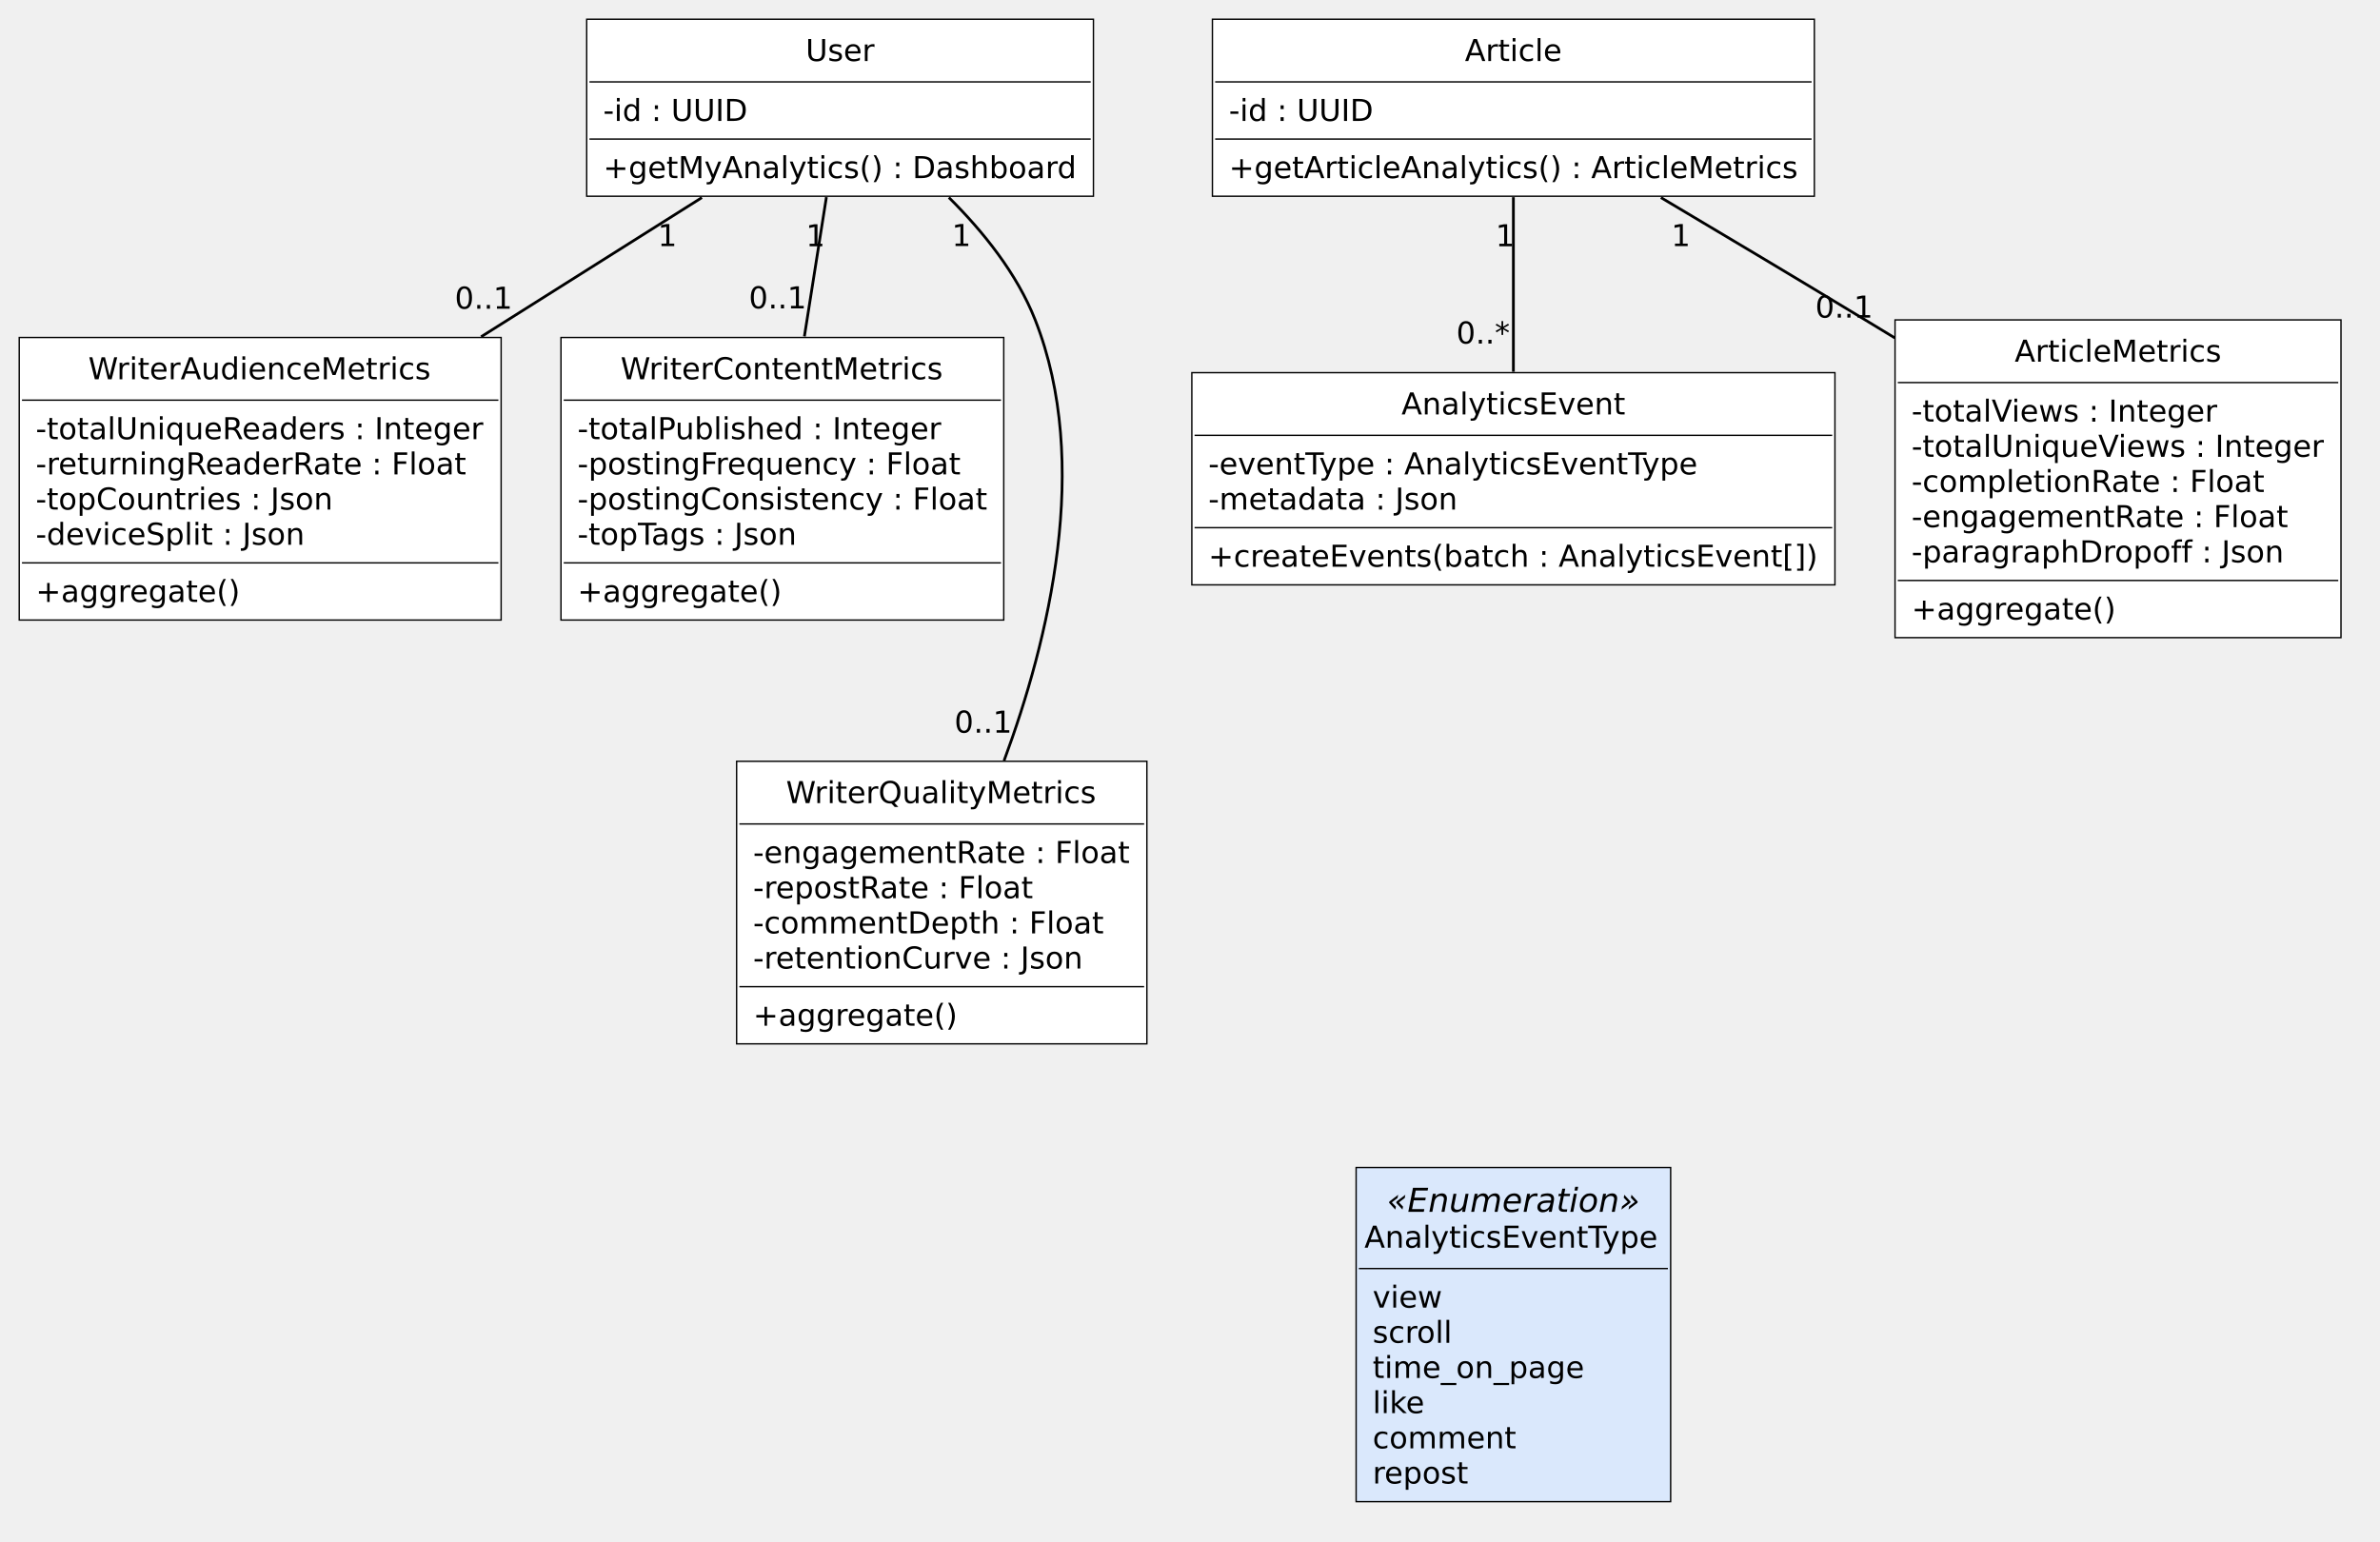
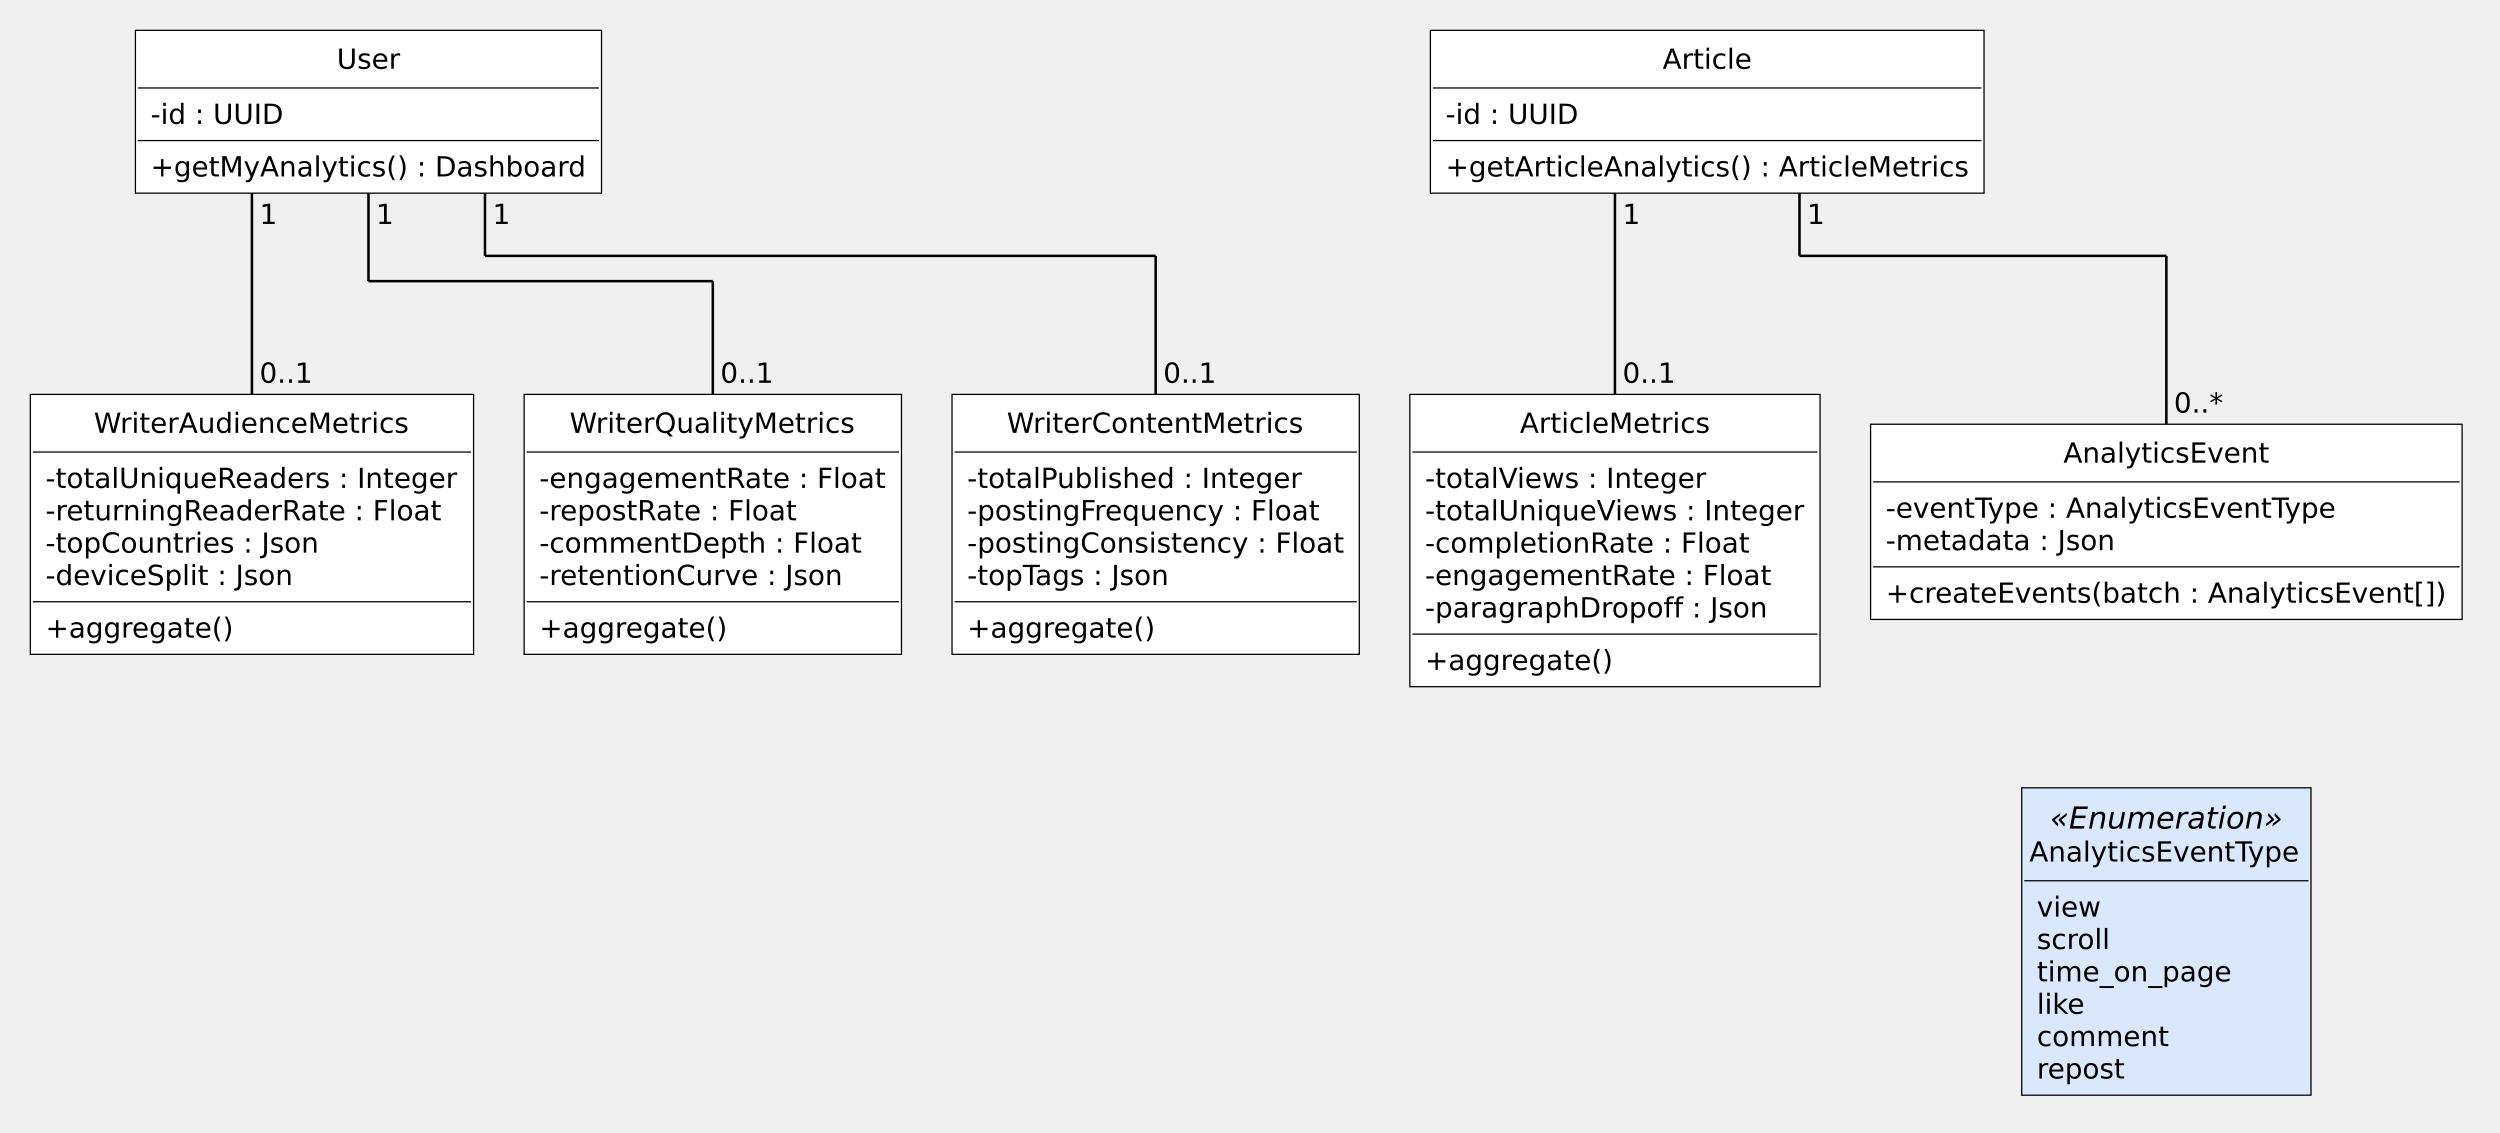
- <svg xmlns="http://www.w3.org/2000/svg" contentStyleType="text/css" data-diagram-type="CLASS" height="561px" preserveAspectRatio="none" style="width:866px;height:561px;background:#FFFFFF;" version="1.1" viewBox="0 0 866 561" width="866px" zoomAndPan="magnify">
+ <svg xmlns="http://www.w3.org/2000/svg" contentStyleType="text/css" data-diagram-type="CLASS" height="448px" preserveAspectRatio="none" style="width:989px;height:448px;background:#FFFFFF;" version="1.1" viewBox="0 0 989 448" width="989px" zoomAndPan="magnify">
  <defs />
  <g>
-     <g class="entity" data-qualified-name="User" data-source-line="9" id="ent0001">
-       <rect fill="#FFFFFF" height="64.414" style="stroke:#000000;stroke-width:0.5;" width="184.385" x="213.48" y="7" />
-       <text fill="#000000" font-family="DejaVu Sans" font-size="11" lengthAdjust="spacing" textLength="25.072" x="293.137" y="22.21">User</text>
-       <line style="stroke:#000000;stroke-width:0.5;" x1="214.48" x2="396.865" y1="29.805" y2="29.805" />
-       <text fill="#000000" font-family="DejaVu Sans" font-size="11" lengthAdjust="spacing" textLength="52.524" x="219.48" y="44.015">-id : UUID</text>
-       <line style="stroke:#000000;stroke-width:0.5;" x1="214.48" x2="396.865" y1="50.609" y2="50.609" />
-       <text fill="#000000" font-family="DejaVu Sans" font-size="11" lengthAdjust="spacing" textLength="172.385" x="219.48" y="64.82">+getMyAnalytics() : Dashboard</text>
+     <g class="entity" data-qualified-name="User" data-source-line="8" id="ent0001">
+       <rect fill="#FFFFFF" height="64.414" style="stroke:#000000;stroke-width:0.5;" width="184.385" x="53.577" y="12" />
+       <text fill="#000000" font-family="DejaVu Sans" font-size="11" lengthAdjust="spacing" textLength="25.072" x="133.233" y="27.21">User</text>
+       <line style="stroke:#000000;stroke-width:0.5;" x1="54.577" x2="236.962" y1="34.805" y2="34.805" />
+       <text fill="#000000" font-family="DejaVu Sans" font-size="11" lengthAdjust="spacing" textLength="52.524" x="59.577" y="49.015">-id : UUID</text>
+       <line style="stroke:#000000;stroke-width:0.5;" x1="54.577" x2="236.962" y1="55.609" y2="55.609" />
+       <text fill="#000000" font-family="DejaVu Sans" font-size="11" lengthAdjust="spacing" textLength="172.385" x="59.577" y="69.82">+getMyAnalytics() : Dashboard</text>
    </g>
-     <g class="entity" data-qualified-name="Article" data-source-line="13" id="ent0002">
-       <rect fill="#FFFFFF" height="64.414" style="stroke:#000000;stroke-width:0.5;" width="219.018" x="441.16" y="7" />
-       <text fill="#000000" font-family="DejaVu Sans" font-size="11" lengthAdjust="spacing" textLength="35.288" x="533.025" y="22.21">Article</text>
-       <line style="stroke:#000000;stroke-width:0.5;" x1="442.16" x2="659.178" y1="29.805" y2="29.805" />
-       <text fill="#000000" font-family="DejaVu Sans" font-size="11" lengthAdjust="spacing" textLength="52.524" x="447.16" y="44.015">-id : UUID</text>
-       <line style="stroke:#000000;stroke-width:0.5;" x1="442.16" x2="659.178" y1="50.609" y2="50.609" />
-       <text fill="#000000" font-family="DejaVu Sans" font-size="11" lengthAdjust="spacing" textLength="207.018" x="447.16" y="64.82">+getArticleAnalytics() : ArticleMetrics</text>
+     <g class="entity" data-qualified-name="Article" data-source-line="12" id="ent0002">
+       <rect fill="#FFFFFF" height="64.414" style="stroke:#000000;stroke-width:0.5;" width="219.018" x="565.865" y="12" />
+       <text fill="#000000" font-family="DejaVu Sans" font-size="11" lengthAdjust="spacing" textLength="35.288" x="657.73" y="27.21">Article</text>
+       <line style="stroke:#000000;stroke-width:0.5;" x1="566.865" x2="783.883" y1="34.805" y2="34.805" />
+       <text fill="#000000" font-family="DejaVu Sans" font-size="11" lengthAdjust="spacing" textLength="52.524" x="571.865" y="49.015">-id : UUID</text>
+       <line style="stroke:#000000;stroke-width:0.5;" x1="566.865" x2="783.883" y1="55.609" y2="55.609" />
+       <text fill="#000000" font-family="DejaVu Sans" font-size="11" lengthAdjust="spacing" textLength="207.018" x="571.865" y="69.82">+getArticleAnalytics() : ArticleMetrics</text>
    </g>
-     <g class="entity" data-qualified-name="AnalyticsEvent" data-source-line="17" id="ent0003">
-       <rect fill="#FFFFFF" height="77.219" style="stroke:#000000;stroke-width:0.5;" width="234.003" x="433.67" y="135.62" />
-       <text fill="#000000" font-family="DejaVu Sans" font-size="11" lengthAdjust="spacing" textLength="81.463" x="509.94" y="150.83">AnalyticsEvent</text>
-       <line style="stroke:#000000;stroke-width:0.5;" x1="434.67" x2="666.673" y1="158.425" y2="158.425" />
-       <text fill="#000000" font-family="DejaVu Sans" font-size="11" lengthAdjust="spacing" textLength="181.419" x="439.67" y="172.635">-eventType : AnalyticsEventType</text>
-       <text fill="#000000" font-family="DejaVu Sans" font-size="11" lengthAdjust="spacing" textLength="90.659" x="439.67" y="185.44">-metadata : Json</text>
-       <line style="stroke:#000000;stroke-width:0.5;" x1="434.67" x2="666.673" y1="192.034" y2="192.034" />
-       <text fill="#000000" font-family="DejaVu Sans" font-size="11" lengthAdjust="spacing" textLength="222.003" x="439.67" y="206.244">+createEvents(batch : AnalyticsEvent[])</text>
+     <g class="entity" data-qualified-name="AnalyticsEvent" data-source-line="16" id="ent0003">
+       <rect fill="#FFFFFF" height="77.219" style="stroke:#000000;stroke-width:0.5;" width="234.003" x="740.005" y="167.828" />
+       <text fill="#000000" font-family="DejaVu Sans" font-size="11" lengthAdjust="spacing" textLength="81.463" x="816.275" y="183.039">AnalyticsEvent</text>
+       <line style="stroke:#000000;stroke-width:0.5;" x1="741.005" x2="973.008" y1="190.633" y2="190.633" />
+       <text fill="#000000" font-family="DejaVu Sans" font-size="11" lengthAdjust="spacing" textLength="181.419" x="746.005" y="204.843">-eventType : AnalyticsEventType</text>
+       <text fill="#000000" font-family="DejaVu Sans" font-size="11" lengthAdjust="spacing" textLength="90.659" x="746.005" y="217.648">-metadata : Json</text>
+       <line style="stroke:#000000;stroke-width:0.5;" x1="741.005" x2="973.008" y1="224.242" y2="224.242" />
+       <text fill="#000000" font-family="DejaVu Sans" font-size="11" lengthAdjust="spacing" textLength="222.003" x="746.005" y="238.453">+createEvents(batch : AnalyticsEvent[])</text>
    </g>
-     <g class="entity" data-qualified-name="ArticleMetrics" data-source-line="22" id="ent0004">
-       <rect fill="#FFFFFF" height="115.633" style="stroke:#000000;stroke-width:0.5;" width="162.267" x="689.54" y="116.42" />
-       <text fill="#000000" font-family="DejaVu Sans" font-size="11" lengthAdjust="spacing" textLength="75.217" x="733.065" y="131.63">ArticleMetrics</text>
-       <line style="stroke:#000000;stroke-width:0.5;" x1="690.54" x2="850.807" y1="139.225" y2="139.225" />
-       <text fill="#000000" font-family="DejaVu Sans" font-size="11" lengthAdjust="spacing" textLength="111.466" x="695.54" y="153.435">-totalViews : Integer</text>
-       <text fill="#000000" font-family="DejaVu Sans" font-size="11" lengthAdjust="spacing" textLength="150.267" x="695.54" y="166.24">-totalUniqueViews : Integer</text>
-       <text fill="#000000" font-family="DejaVu Sans" font-size="11" lengthAdjust="spacing" textLength="128.67" x="695.54" y="179.044">-completionRate : Float</text>
-       <text fill="#000000" font-family="DejaVu Sans" font-size="11" lengthAdjust="spacing" textLength="137.28" x="695.54" y="191.849">-engagementRate : Float</text>
-       <text fill="#000000" font-family="DejaVu Sans" font-size="11" lengthAdjust="spacing" textLength="135.711" x="695.54" y="204.654">-paragraphDropoff : Json</text>
-       <line style="stroke:#000000;stroke-width:0.5;" x1="690.54" x2="850.807" y1="211.248" y2="211.248" />
-       <text fill="#000000" font-family="DejaVu Sans" font-size="11" lengthAdjust="spacing" textLength="74.599" x="695.54" y="225.459">+aggregate()</text>
+     <g class="entity" data-qualified-name="ArticleMetrics" data-source-line="21" id="ent0004">
+       <rect fill="#FFFFFF" height="115.633" style="stroke:#000000;stroke-width:0.5;" width="162.267" x="557.738" y="156.023" />
+       <text fill="#000000" font-family="DejaVu Sans" font-size="11" lengthAdjust="spacing" textLength="75.217" x="601.263" y="171.234">ArticleMetrics</text>
+       <line style="stroke:#000000;stroke-width:0.5;" x1="558.738" x2="719.005" y1="178.828" y2="178.828" />
+       <text fill="#000000" font-family="DejaVu Sans" font-size="11" lengthAdjust="spacing" textLength="111.466" x="563.738" y="193.039">-totalViews : Integer</text>
+       <text fill="#000000" font-family="DejaVu Sans" font-size="11" lengthAdjust="spacing" textLength="150.267" x="563.738" y="205.843">-totalUniqueViews : Integer</text>
+       <text fill="#000000" font-family="DejaVu Sans" font-size="11" lengthAdjust="spacing" textLength="128.67" x="563.738" y="218.648">-completionRate : Float</text>
+       <text fill="#000000" font-family="DejaVu Sans" font-size="11" lengthAdjust="spacing" textLength="137.28" x="563.738" y="231.453">-engagementRate : Float</text>
+       <text fill="#000000" font-family="DejaVu Sans" font-size="11" lengthAdjust="spacing" textLength="135.711" x="563.738" y="244.257">-paragraphDropoff : Json</text>
+       <line style="stroke:#000000;stroke-width:0.5;" x1="558.738" x2="719.005" y1="250.852" y2="250.852" />
+       <text fill="#000000" font-family="DejaVu Sans" font-size="11" lengthAdjust="spacing" textLength="74.599" x="563.738" y="265.062">+aggregate()</text>
    </g>
-     <g class="entity" data-qualified-name="WriterAudienceMetrics" data-source-line="30" id="ent0005">
-       <rect fill="#FFFFFF" height="102.828" style="stroke:#000000;stroke-width:0.5;" width="175.346" x="7" y="122.82" />
-       <text fill="#000000" font-family="DejaVu Sans" font-size="11" lengthAdjust="spacing" textLength="125.077" x="32.135" y="138.03">WriterAudienceMetrics</text>
-       <line style="stroke:#000000;stroke-width:0.5;" x1="8" x2="181.346" y1="145.625" y2="145.625" />
-       <text fill="#000000" font-family="DejaVu Sans" font-size="11" lengthAdjust="spacing" textLength="163.346" x="13" y="159.835">-totalUniqueReaders : Integer</text>
-       <text fill="#000000" font-family="DejaVu Sans" font-size="11" lengthAdjust="spacing" textLength="157.803" x="13" y="172.64">-returningReaderRate : Float</text>
-       <text fill="#000000" font-family="DejaVu Sans" font-size="11" lengthAdjust="spacing" textLength="108.115" x="13" y="185.445">-topCountries : Json</text>
-       <text fill="#000000" font-family="DejaVu Sans" font-size="11" lengthAdjust="spacing" textLength="97.867" x="13" y="198.249">-deviceSplit : Json</text>
-       <line style="stroke:#000000;stroke-width:0.5;" x1="8" x2="181.346" y1="204.843" y2="204.843" />
-       <text fill="#000000" font-family="DejaVu Sans" font-size="11" lengthAdjust="spacing" textLength="74.599" x="13" y="219.054">+aggregate()</text>
+     <g class="entity" data-qualified-name="WriterAudienceMetrics" data-source-line="29" id="ent0005">
+       <rect fill="#FFFFFF" height="102.828" style="stroke:#000000;stroke-width:0.5;" width="175.346" x="12" y="156.023" />
+       <text fill="#000000" font-family="DejaVu Sans" font-size="11" lengthAdjust="spacing" textLength="125.077" x="37.135" y="171.234">WriterAudienceMetrics</text>
+       <line style="stroke:#000000;stroke-width:0.5;" x1="13" x2="186.346" y1="178.828" y2="178.828" />
+       <text fill="#000000" font-family="DejaVu Sans" font-size="11" lengthAdjust="spacing" textLength="163.346" x="18" y="193.039">-totalUniqueReaders : Integer</text>
+       <text fill="#000000" font-family="DejaVu Sans" font-size="11" lengthAdjust="spacing" textLength="157.803" x="18" y="205.843">-returningReaderRate : Float</text>
+       <text fill="#000000" font-family="DejaVu Sans" font-size="11" lengthAdjust="spacing" textLength="108.115" x="18" y="218.648">-topCountries : Json</text>
+       <text fill="#000000" font-family="DejaVu Sans" font-size="11" lengthAdjust="spacing" textLength="97.867" x="18" y="231.453">-deviceSplit : Json</text>
+       <line style="stroke:#000000;stroke-width:0.5;" x1="13" x2="186.346" y1="238.047" y2="238.047" />
+       <text fill="#000000" font-family="DejaVu Sans" font-size="11" lengthAdjust="spacing" textLength="74.599" x="18" y="252.257">+aggregate()</text>
    </g>
-     <g class="entity" data-qualified-name="WriterContentMetrics" data-source-line="37" id="ent0006">
-       <rect fill="#FFFFFF" height="102.828" style="stroke:#000000;stroke-width:0.5;" width="161.112" x="204.12" y="122.82" />
-       <text fill="#000000" font-family="DejaVu Sans" font-size="11" lengthAdjust="spacing" textLength="117.734" x="225.809" y="138.03">WriterContentMetrics</text>
-       <line style="stroke:#000000;stroke-width:0.5;" x1="205.12" x2="364.232" y1="145.625" y2="145.625" />
-       <text fill="#000000" font-family="DejaVu Sans" font-size="11" lengthAdjust="spacing" textLength="132.542" x="210.12" y="159.835">-totalPublished : Integer</text>
-       <text fill="#000000" font-family="DejaVu Sans" font-size="11" lengthAdjust="spacing" textLength="140.47" x="210.12" y="172.64">-postingFrequency : Float</text>
-       <text fill="#000000" font-family="DejaVu Sans" font-size="11" lengthAdjust="spacing" textLength="149.112" x="210.12" y="185.445">-postingConsistency : Float</text>
-       <text fill="#000000" font-family="DejaVu Sans" font-size="11" lengthAdjust="spacing" textLength="81.544" x="210.12" y="198.249">-topTags : Json</text>
-       <line style="stroke:#000000;stroke-width:0.5;" x1="205.12" x2="364.232" y1="204.843" y2="204.843" />
-       <text fill="#000000" font-family="DejaVu Sans" font-size="11" lengthAdjust="spacing" textLength="74.599" x="210.12" y="219.054">+aggregate()</text>
+     <g class="entity" data-qualified-name="WriterContentMetrics" data-source-line="36" id="ent0006">
+       <rect fill="#FFFFFF" height="102.828" style="stroke:#000000;stroke-width:0.5;" width="161.112" x="376.625" y="156.023" />
+       <text fill="#000000" font-family="DejaVu Sans" font-size="11" lengthAdjust="spacing" textLength="117.734" x="398.315" y="171.234">WriterContentMetrics</text>
+       <line style="stroke:#000000;stroke-width:0.5;" x1="377.625" x2="536.738" y1="178.828" y2="178.828" />
+       <text fill="#000000" font-family="DejaVu Sans" font-size="11" lengthAdjust="spacing" textLength="132.542" x="382.625" y="193.039">-totalPublished : Integer</text>
+       <text fill="#000000" font-family="DejaVu Sans" font-size="11" lengthAdjust="spacing" textLength="140.47" x="382.625" y="205.843">-postingFrequency : Float</text>
+       <text fill="#000000" font-family="DejaVu Sans" font-size="11" lengthAdjust="spacing" textLength="149.112" x="382.625" y="218.648">-postingConsistency : Float</text>
+       <text fill="#000000" font-family="DejaVu Sans" font-size="11" lengthAdjust="spacing" textLength="81.544" x="382.625" y="231.453">-topTags : Json</text>
+       <line style="stroke:#000000;stroke-width:0.5;" x1="377.625" x2="536.738" y1="238.047" y2="238.047" />
+       <text fill="#000000" font-family="DejaVu Sans" font-size="11" lengthAdjust="spacing" textLength="74.599" x="382.625" y="252.257">+aggregate()</text>
    </g>
-     <g class="entity" data-qualified-name="WriterQualityMetrics" data-source-line="44" id="ent0007">
-       <rect fill="#FFFFFF" height="102.828" style="stroke:#000000;stroke-width:0.5;" width="149.28" x="268.03" y="277.05" />
-       <text fill="#000000" font-family="DejaVu Sans" font-size="11" lengthAdjust="spacing" textLength="113.293" x="286.024" y="292.26">WriterQualityMetrics</text>
-       <line style="stroke:#000000;stroke-width:0.5;" x1="269.03" x2="416.31" y1="299.855" y2="299.855" />
-       <text fill="#000000" font-family="DejaVu Sans" font-size="11" lengthAdjust="spacing" textLength="137.28" x="274.03" y="314.065">-engagementRate : Float</text>
-       <text fill="#000000" font-family="DejaVu Sans" font-size="11" lengthAdjust="spacing" textLength="102.346" x="274.03" y="326.87">-repostRate : Float</text>
-       <text fill="#000000" font-family="DejaVu Sans" font-size="11" lengthAdjust="spacing" textLength="127.601" x="274.03" y="339.675">-commentDepth : Float</text>
-       <text fill="#000000" font-family="DejaVu Sans" font-size="11" lengthAdjust="spacing" textLength="120.21" x="274.03" y="352.479">-retentionCurve : Json</text>
-       <line style="stroke:#000000;stroke-width:0.5;" x1="269.03" x2="416.31" y1="359.073" y2="359.073" />
-       <text fill="#000000" font-family="DejaVu Sans" font-size="11" lengthAdjust="spacing" textLength="74.599" x="274.03" y="373.284">+aggregate()</text>
+     <g class="entity" data-qualified-name="WriterQualityMetrics" data-source-line="43" id="ent0007">
+       <rect fill="#FFFFFF" height="102.828" style="stroke:#000000;stroke-width:0.5;" width="149.28" x="207.346" y="156.023" />
+       <text fill="#000000" font-family="DejaVu Sans" font-size="11" lengthAdjust="spacing" textLength="113.293" x="225.339" y="171.234">WriterQualityMetrics</text>
+       <line style="stroke:#000000;stroke-width:0.5;" x1="208.346" x2="355.625" y1="178.828" y2="178.828" />
+       <text fill="#000000" font-family="DejaVu Sans" font-size="11" lengthAdjust="spacing" textLength="137.28" x="213.346" y="193.039">-engagementRate : Float</text>
+       <text fill="#000000" font-family="DejaVu Sans" font-size="11" lengthAdjust="spacing" textLength="102.346" x="213.346" y="205.843">-repostRate : Float</text>
+       <text fill="#000000" font-family="DejaVu Sans" font-size="11" lengthAdjust="spacing" textLength="127.601" x="213.346" y="218.648">-commentDepth : Float</text>
+       <text fill="#000000" font-family="DejaVu Sans" font-size="11" lengthAdjust="spacing" textLength="120.21" x="213.346" y="231.453">-retentionCurve : Json</text>
+       <line style="stroke:#000000;stroke-width:0.5;" x1="208.346" x2="355.625" y1="238.047" y2="238.047" />
+       <text fill="#000000" font-family="DejaVu Sans" font-size="11" lengthAdjust="spacing" textLength="74.599" x="213.346" y="252.257">+aggregate()</text>
    </g>
-     <g class="entity" data-qualified-name="AnalyticsEventType" data-source-line="52" id="ent0008">
-       <rect fill="#DAE8FC" height="121.602" style="stroke:#000000;stroke-width:0.5;" width="114.442" x="493.45" y="424.88" />
-       <text fill="#000000" font-family="DejaVu Sans" font-size="12" font-style="italic" lengthAdjust="spacing" textLength="91.951" x="504.696" y="441.019">«Enumeration»</text>
-       <text fill="#000000" font-family="DejaVu Sans" font-size="11" lengthAdjust="spacing" textLength="108.442" x="496.45" y="454.059">AnalyticsEventType</text>
-       <line style="stroke:#000000;stroke-width:0.5;" x1="494.45" x2="606.892" y1="461.653" y2="461.653" />
-       <text fill="#000000" font-family="DejaVu Sans" font-size="11" lengthAdjust="spacing" textLength="25.33" x="499.45" y="475.864">view</text>
-       <text fill="#000000" font-family="DejaVu Sans" font-size="11" lengthAdjust="spacing" textLength="29.144" x="499.45" y="488.669">scroll</text>
-       <text fill="#000000" font-family="DejaVu Sans" font-size="11" lengthAdjust="spacing" textLength="77.027" x="499.45" y="501.473">time_on_page</text>
-       <text fill="#000000" font-family="DejaVu Sans" font-size="11" lengthAdjust="spacing" textLength="19.25" x="499.45" y="514.278">like</text>
-       <text fill="#000000" font-family="DejaVu Sans" font-size="11" lengthAdjust="spacing" textLength="52.261" x="499.45" y="527.083">comment</text>
-       <text fill="#000000" font-family="DejaVu Sans" font-size="11" lengthAdjust="spacing" textLength="35.046" x="499.45" y="539.887">repost</text>
+     <g class="entity" data-qualified-name="AnalyticsEventType" data-source-line="51" id="ent0008">
+       <rect fill="#DAE8FC" height="121.602" style="stroke:#000000;stroke-width:0.5;" width="114.442" x="799.785" y="311.656" />
+       <text fill="#000000" font-family="DejaVu Sans" font-size="12" font-style="italic" lengthAdjust="spacing" textLength="91.951" x="811.031" y="327.795">«Enumeration»</text>
+       <text fill="#000000" font-family="DejaVu Sans" font-size="11" lengthAdjust="spacing" textLength="108.442" x="802.785" y="340.835">AnalyticsEventType</text>
+       <line style="stroke:#000000;stroke-width:0.5;" x1="800.785" x2="913.228" y1="348.43" y2="348.43" />
+       <text fill="#000000" font-family="DejaVu Sans" font-size="11" lengthAdjust="spacing" textLength="25.33" x="805.785" y="362.64">view</text>
+       <text fill="#000000" font-family="DejaVu Sans" font-size="11" lengthAdjust="spacing" textLength="29.144" x="805.785" y="375.445">scroll</text>
+       <text fill="#000000" font-family="DejaVu Sans" font-size="11" lengthAdjust="spacing" textLength="77.027" x="805.785" y="388.25">time_on_page</text>
+       <text fill="#000000" font-family="DejaVu Sans" font-size="11" lengthAdjust="spacing" textLength="19.25" x="805.785" y="401.054">like</text>
+       <text fill="#000000" font-family="DejaVu Sans" font-size="11" lengthAdjust="spacing" textLength="52.261" x="805.785" y="413.859">comment</text>
+       <text fill="#000000" font-family="DejaVu Sans" font-size="11" lengthAdjust="spacing" textLength="35.046" x="805.785" y="426.664">repost</text>
    </g>
-     <g class="link" data-entity-1="ent0002" data-entity-2="ent0003" data-link-type="association" data-source-line="61" id="lnk9">
-       <path codeLine="61" d="M550.67,71.74 C550.67,90.79 550.67,115.2 550.67,135.3" fill="none" id="Article-AnalyticsEvent" style="stroke:#000000;stroke-width:1;" />
-       <text fill="#000000" font-family="DejaVu Sans" font-size="11" lengthAdjust="spacing" textLength="6.998" x="544.178" y="89.616">1</text>
-       <text fill="#000000" font-family="DejaVu Sans" font-size="11" lengthAdjust="spacing" textLength="19.492" x="529.906" y="125.022">0..*</text>
-     </g>
-     <g class="link" data-entity-1="ent0002" data-entity-2="ent0004" data-link-type="association" data-source-line="62" id="lnk10">
-       <path codeLine="62" d="M604.35,71.9 C627.29,85.52 654.35,101.67 678.67,116.42 C682.2,118.56 685.81,120.75 689.45,122.97" fill="none" id="Article-ArticleMetrics" style="stroke:#000000;stroke-width:1;" />
-       <text fill="#000000" font-family="DejaVu Sans" font-size="11" lengthAdjust="spacing" textLength="6.998" x="608.106" y="89.563">1</text>
-       <text fill="#000000" font-family="DejaVu Sans" font-size="11" lengthAdjust="spacing" textLength="20.99" x="660.519" y="115.583">0..1</text>
-     </g>
-     <g class="link" data-entity-1="ent0001" data-entity-2="ent0005" data-link-type="association" data-source-line="63" id="lnk11">
-       <path codeLine="63" d="M255.4,71.9 C231.39,87.04 202.06,105.53 175.06,122.55" fill="none" id="User-WriterAudienceMetrics" style="stroke:#000000;stroke-width:1;" />
-       <text fill="#000000" font-family="DejaVu Sans" font-size="11" lengthAdjust="spacing" textLength="6.998" x="239.34" y="89.563">1</text>
-       <text fill="#000000" font-family="DejaVu Sans" font-size="11" lengthAdjust="spacing" textLength="20.99" x="165.471" y="112.347">0..1</text>
-     </g>
-     <g class="link" data-entity-1="ent0001" data-entity-2="ent0006" data-link-type="association" data-source-line="64" id="lnk12">
-       <path codeLine="64" d="M300.7,71.74 C298.31,86.87 295.38,105.39 292.69,122.44" fill="none" id="User-WriterContentMetrics" style="stroke:#000000;stroke-width:1;" />
-       <text fill="#000000" font-family="DejaVu Sans" font-size="11" lengthAdjust="spacing" textLength="6.998" x="293.229" y="89.616">1</text>
-       <text fill="#000000" font-family="DejaVu Sans" font-size="11" lengthAdjust="spacing" textLength="20.99" x="272.471" y="112.221">0..1</text>
-     </g>
-     <g class="link" data-entity-1="ent0001" data-entity-2="ent0007" data-link-type="association" data-source-line="65" id="lnk13">
-       <path codeLine="65" d="M345.26,71.87 C357.77,84.28 370.05,99.59 376.67,116.42 C397.27,168.74 381.58,233.04 365.34,276.83" fill="none" id="User-WriterQualityMetrics" style="stroke:#000000;stroke-width:1;" />
-       <text fill="#000000" font-family="DejaVu Sans" font-size="11" lengthAdjust="spacing" textLength="6.998" x="346.33" y="89.527">1</text>
-       <text fill="#000000" font-family="DejaVu Sans" font-size="11" lengthAdjust="spacing" textLength="20.99" x="347.274" y="266.635">0..1</text>
-     </g>
+     <line style="stroke:#000000;stroke-width:1;" x1="711.877" x2="711.877" y1="76.414" y2="101.219" />
+     <line style="stroke:#000000;stroke-width:1;" x1="711.877" x2="857.007" y1="101.219" y2="101.219" />
+     <line style="stroke:#000000;stroke-width:1;" x1="857.007" x2="857.007" y1="101.219" y2="167.828" />
+     <text fill="#000000" font-family="DejaVu Sans" font-size="11" lengthAdjust="spacing" textLength="6.998" x="714.877" y="88.624">1</text>
+     <text fill="#000000" font-family="DejaVu Sans" font-size="11" lengthAdjust="spacing" textLength="19.492" x="860.007" y="163.234">0..*</text>
+     <line style="stroke:#000000;stroke-width:1;" x1="638.871" x2="638.871" y1="76.414" y2="156.023" />
+     <text fill="#000000" font-family="DejaVu Sans" font-size="11" lengthAdjust="spacing" textLength="6.998" x="641.871" y="88.624">1</text>
+     <text fill="#000000" font-family="DejaVu Sans" font-size="11" lengthAdjust="spacing" textLength="20.99" x="641.871" y="151.429">0..1</text>
+     <line style="stroke:#000000;stroke-width:1;" x1="99.673" x2="99.673" y1="76.414" y2="156.023" />
+     <text fill="#000000" font-family="DejaVu Sans" font-size="11" lengthAdjust="spacing" textLength="6.998" x="102.673" y="88.624">1</text>
+     <text fill="#000000" font-family="DejaVu Sans" font-size="11" lengthAdjust="spacing" textLength="20.99" x="102.673" y="151.429">0..1</text>
+     <line style="stroke:#000000;stroke-width:1;" x1="191.865" x2="191.865" y1="76.414" y2="101.219" />
+     <line style="stroke:#000000;stroke-width:1;" x1="191.865" x2="457.182" y1="101.219" y2="101.219" />
+     <line style="stroke:#000000;stroke-width:1;" x1="457.182" x2="457.182" y1="101.219" y2="156.023" />
+     <text fill="#000000" font-family="DejaVu Sans" font-size="11" lengthAdjust="spacing" textLength="6.998" x="194.865" y="88.624">1</text>
+     <text fill="#000000" font-family="DejaVu Sans" font-size="11" lengthAdjust="spacing" textLength="20.99" x="460.182" y="151.429">0..1</text>
+     <line style="stroke:#000000;stroke-width:1;" x1="145.769" x2="145.769" y1="76.414" y2="111.219" />
+     <line style="stroke:#000000;stroke-width:1;" x1="145.769" x2="281.986" y1="111.219" y2="111.219" />
+     <line style="stroke:#000000;stroke-width:1;" x1="281.986" x2="281.986" y1="111.219" y2="156.023" />
+     <text fill="#000000" font-family="DejaVu Sans" font-size="11" lengthAdjust="spacing" textLength="6.998" x="148.769" y="88.624">1</text>
+     <text fill="#000000" font-family="DejaVu Sans" font-size="11" lengthAdjust="spacing" textLength="20.99" x="284.986" y="151.429">0..1</text>
  </g>
</svg>
